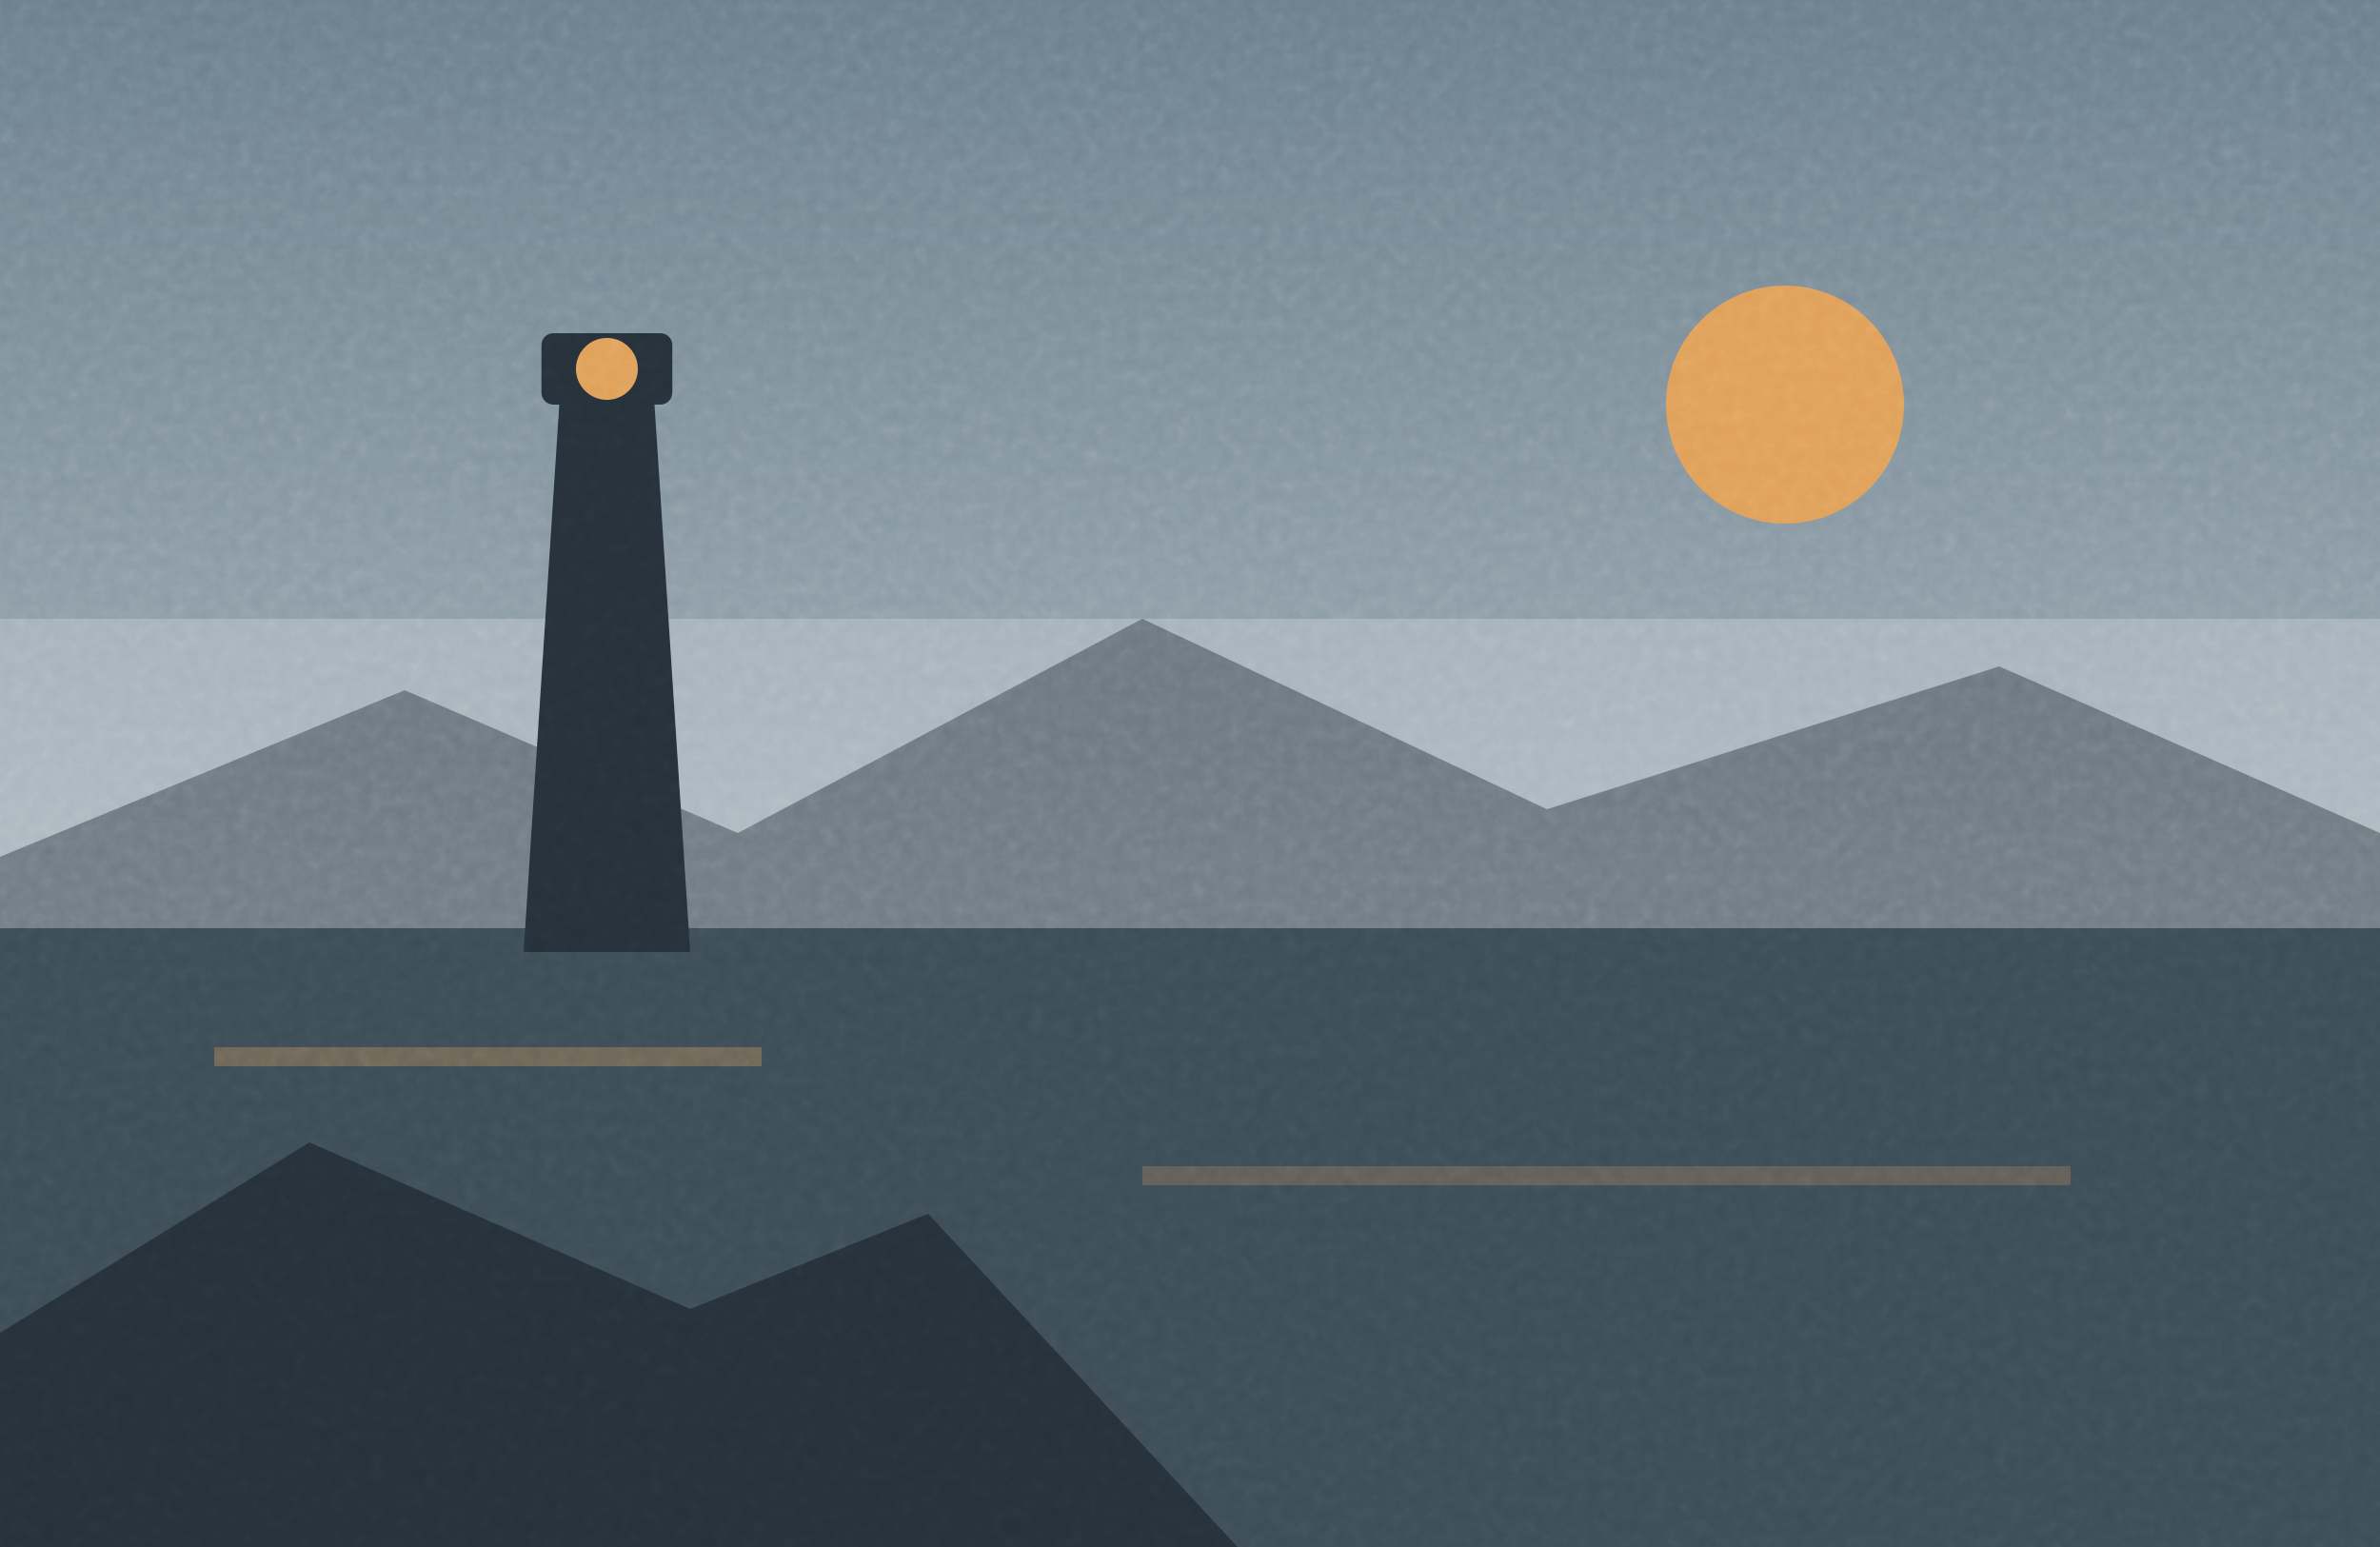
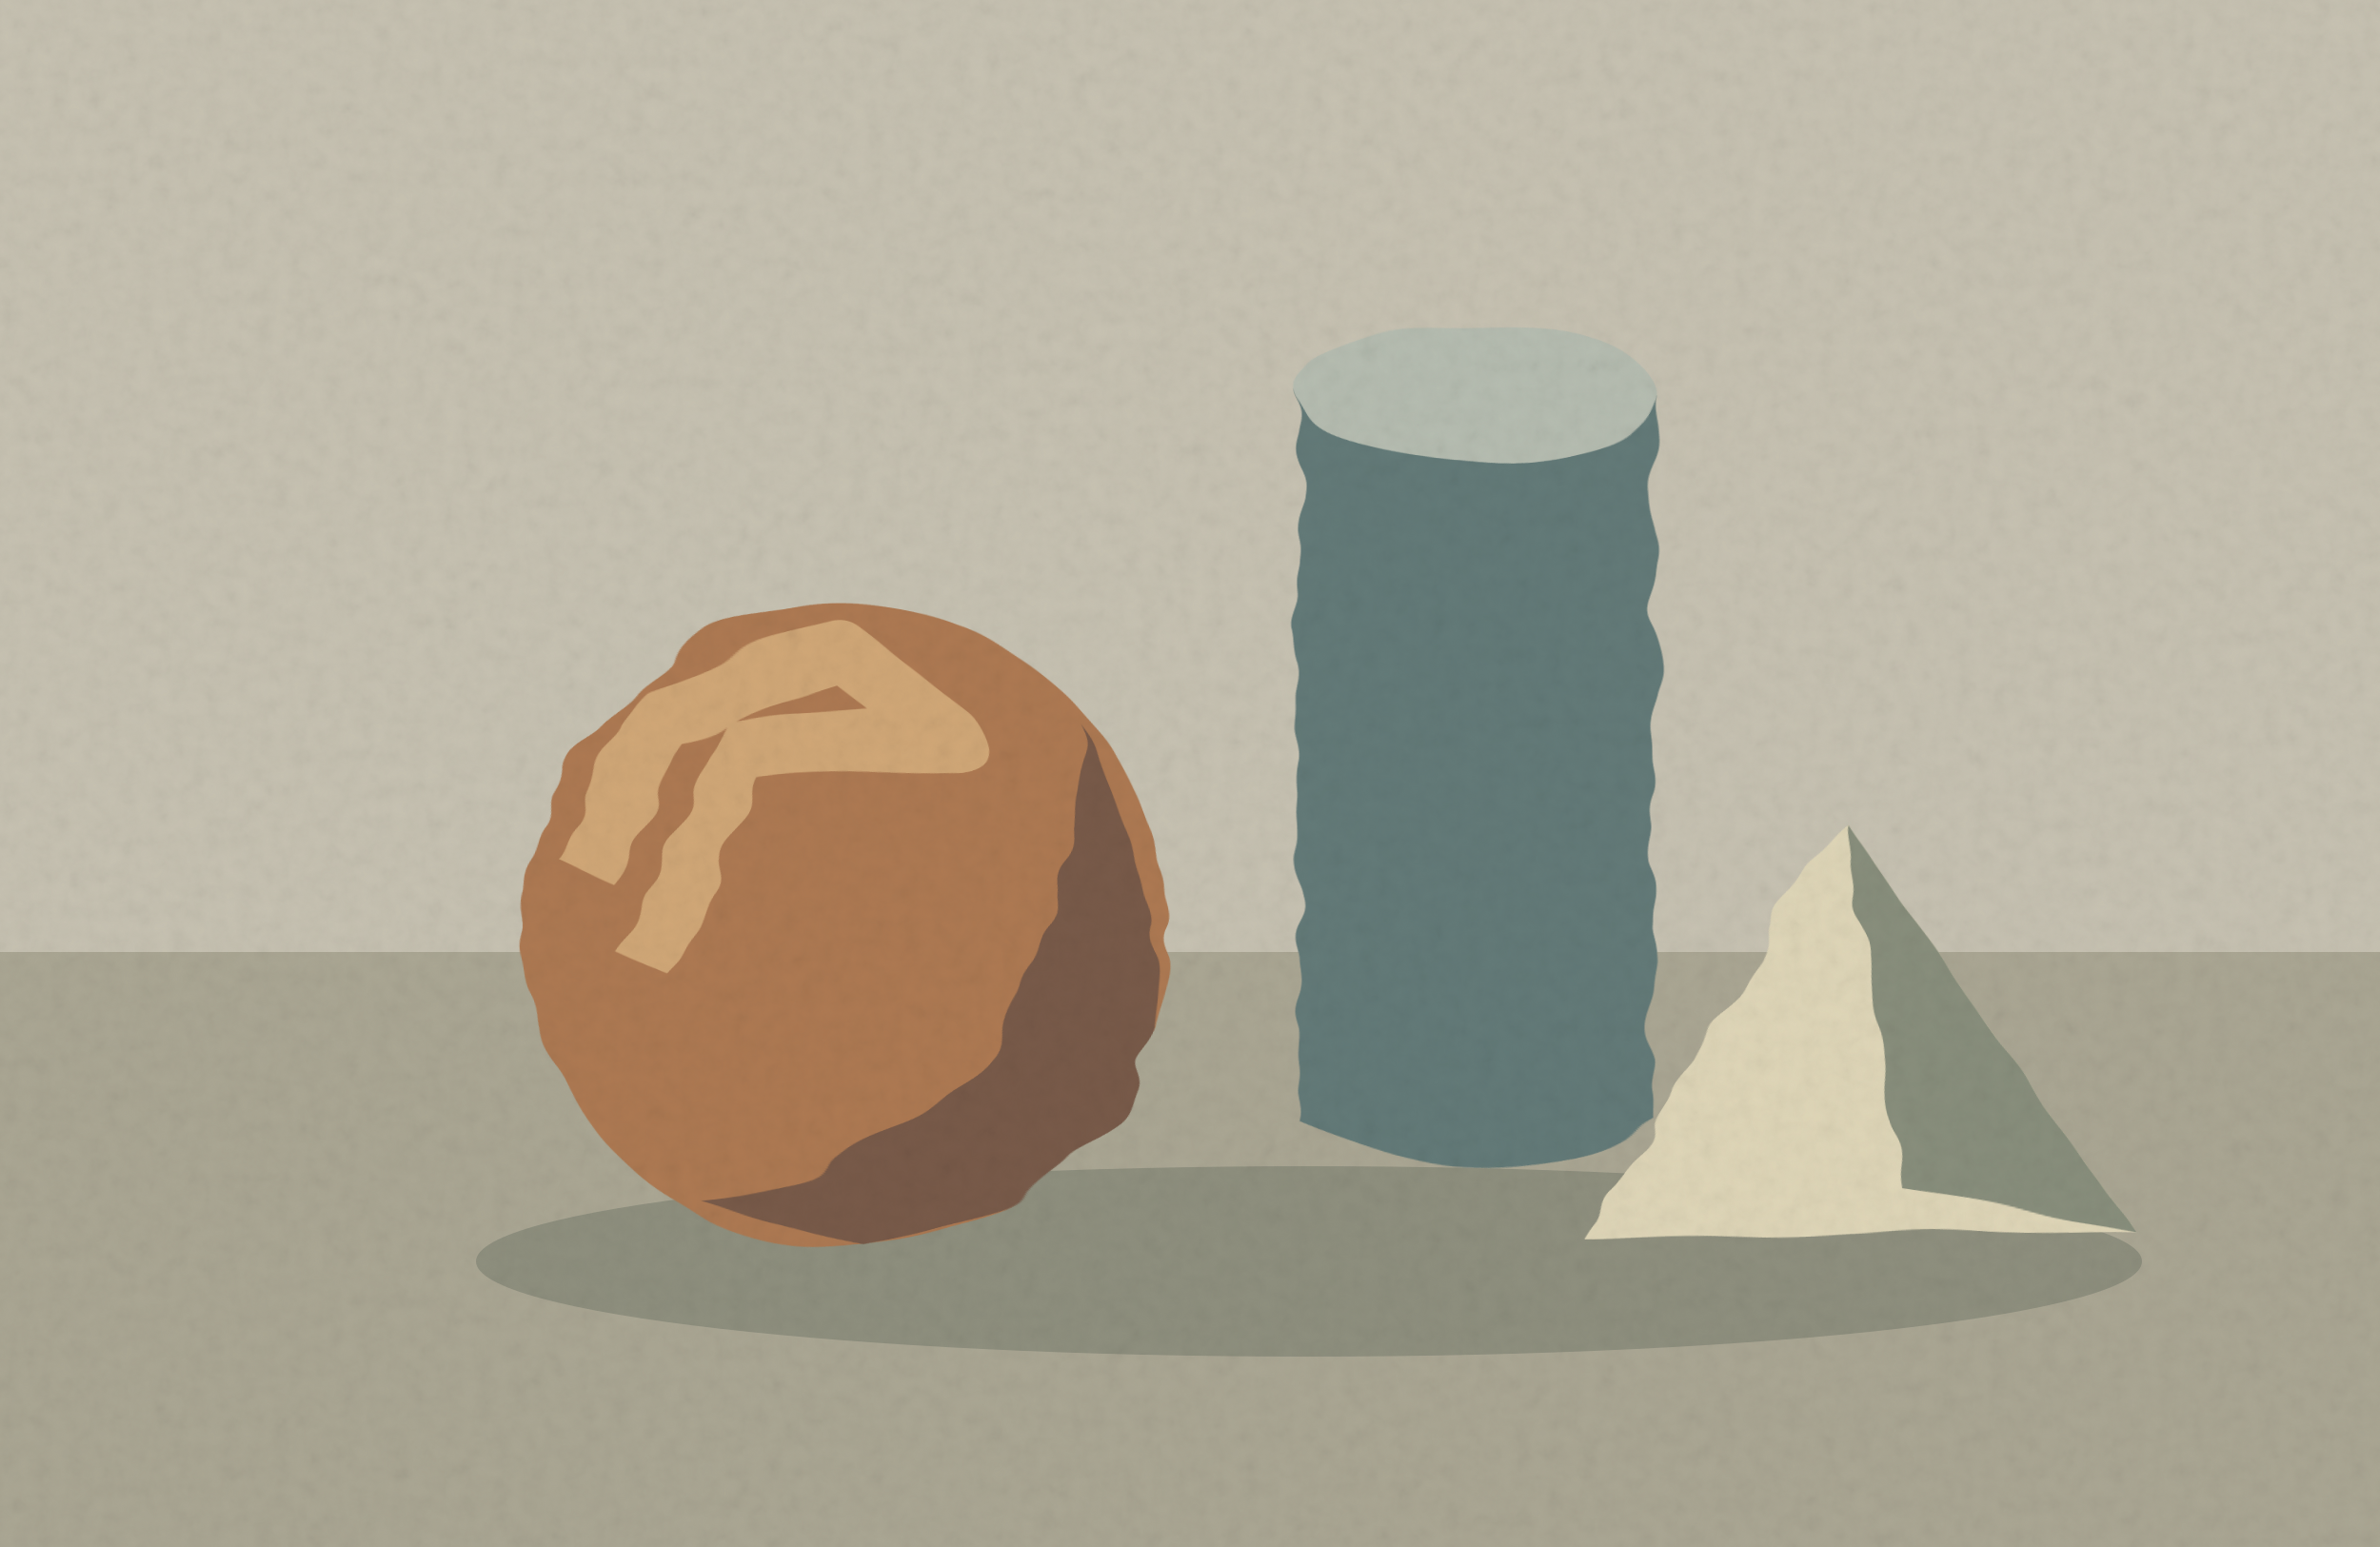
<svg xmlns="http://www.w3.org/2000/svg" viewBox="0 0 200 130" preserveAspectRatio="xMidYMid slice">
  <defs>
-     <linearGradient id="skyga0" x1="0" y1="0" x2="0" y2="1">
-       <stop offset="0" stop-color="#6b7f8c" />
-       <stop offset="1" stop-color="#c3cdd2" />
-     </linearGradient>
-     <filter id="grga0">
-       <feTurbulence type="fractalNoise" baseFrequency="0.9" numOctaves="3" />
+     <filter id="grain">
+       <feTurbulence type="fractalNoise" baseFrequency=".7" numOctaves="3" seed="9" />
      <feColorMatrix type="saturate" values="0" />
    </filter>
+     <filter id="brush">
+       <feTurbulence type="fractalNoise" baseFrequency=".045 .18" numOctaves="2" seed="4" />
+       <feDisplacementMap in="SourceGraphic" scale="3" />
+     </filter>
  </defs>
-   <rect width="200" height="130" fill="url(#skyga0)" />
-   <circle cx="150" cy="34" r="10" fill="#e0a05a" />
-   <rect x="0" y="52" width="200" height="26" fill="#c3cdd2" opacity=".45" />
-   <polygon points="0,72 34,58 62,70 96,52 130,68 168,56 200,70 200,82 0,82" fill="#26313a" opacity=".45" />
-   <rect x="0" y="78" width="200" height="52" fill="#3d4d57" />
-   <rect x="18" y="88" width="46" height="1.6" fill="#e0a05a" opacity="0.3" />
-   <rect x="96" y="98" width="78" height="1.6" fill="#e0a05a" opacity="0.22" />
-   <rect x="18" y="110" width="34" height="1.6" fill="#e0a05a" opacity="0.16" />
-   <polygon points="44,80 47,34 55,34 58,80" fill="#26313a" />
-   <rect x="45.5" y="28" width="11" height="6" rx="1" fill="#26313a" />
-   <circle cx="51" cy="31" r="2.6" fill="#e0a05a" />
-   <polygon points="0,112 26,96 58,110 78,102 104,130 0,130" fill="#26313a" />
-   <rect width="200" height="130" filter="url(#grga0)" opacity="0.2" style="mix-blend-mode:overlay" />
+   <rect width="200" height="130" fill="#c6c1b1" />
+   <path d="M0 80H200V130H0Z" fill="#aaa693" />
+   <ellipse cx="110" cy="106" rx="70" ry="8" fill="#293b34" opacity=".22" />
+   <g filter="url(#brush)" stroke="#36473f" stroke-width="0" stroke-linejoin="round">
+     <path d="M109 33H139V94Q124 102 109 94Z" fill="#637a78" />
+     <ellipse cx="124" cy="33" rx="15" ry="6" fill="#b5bcb0" />
+     <circle cx="71" cy="78" r="27" fill="#ad7952" />
+     <path d="M91 61Q109 98 73 105L59 101Q89 98 91 61" fill="#785a49" stroke="none" />
+     <path d="M133 104L155 69L179 103Z" fill="#ded5b7" />
+     <path d="M155 69L160 100L179 103Z" fill="#888e7c" />
+     <path d="M49 73L55 60L71 55L80 62L62 63L54 81" fill="none" stroke="#d0a777" stroke-width="5" />
+   </g>
+   <rect width="200" height="130" filter="url(#grain)" opacity="0.14" style="mix-blend-mode:multiply" />
</svg>
